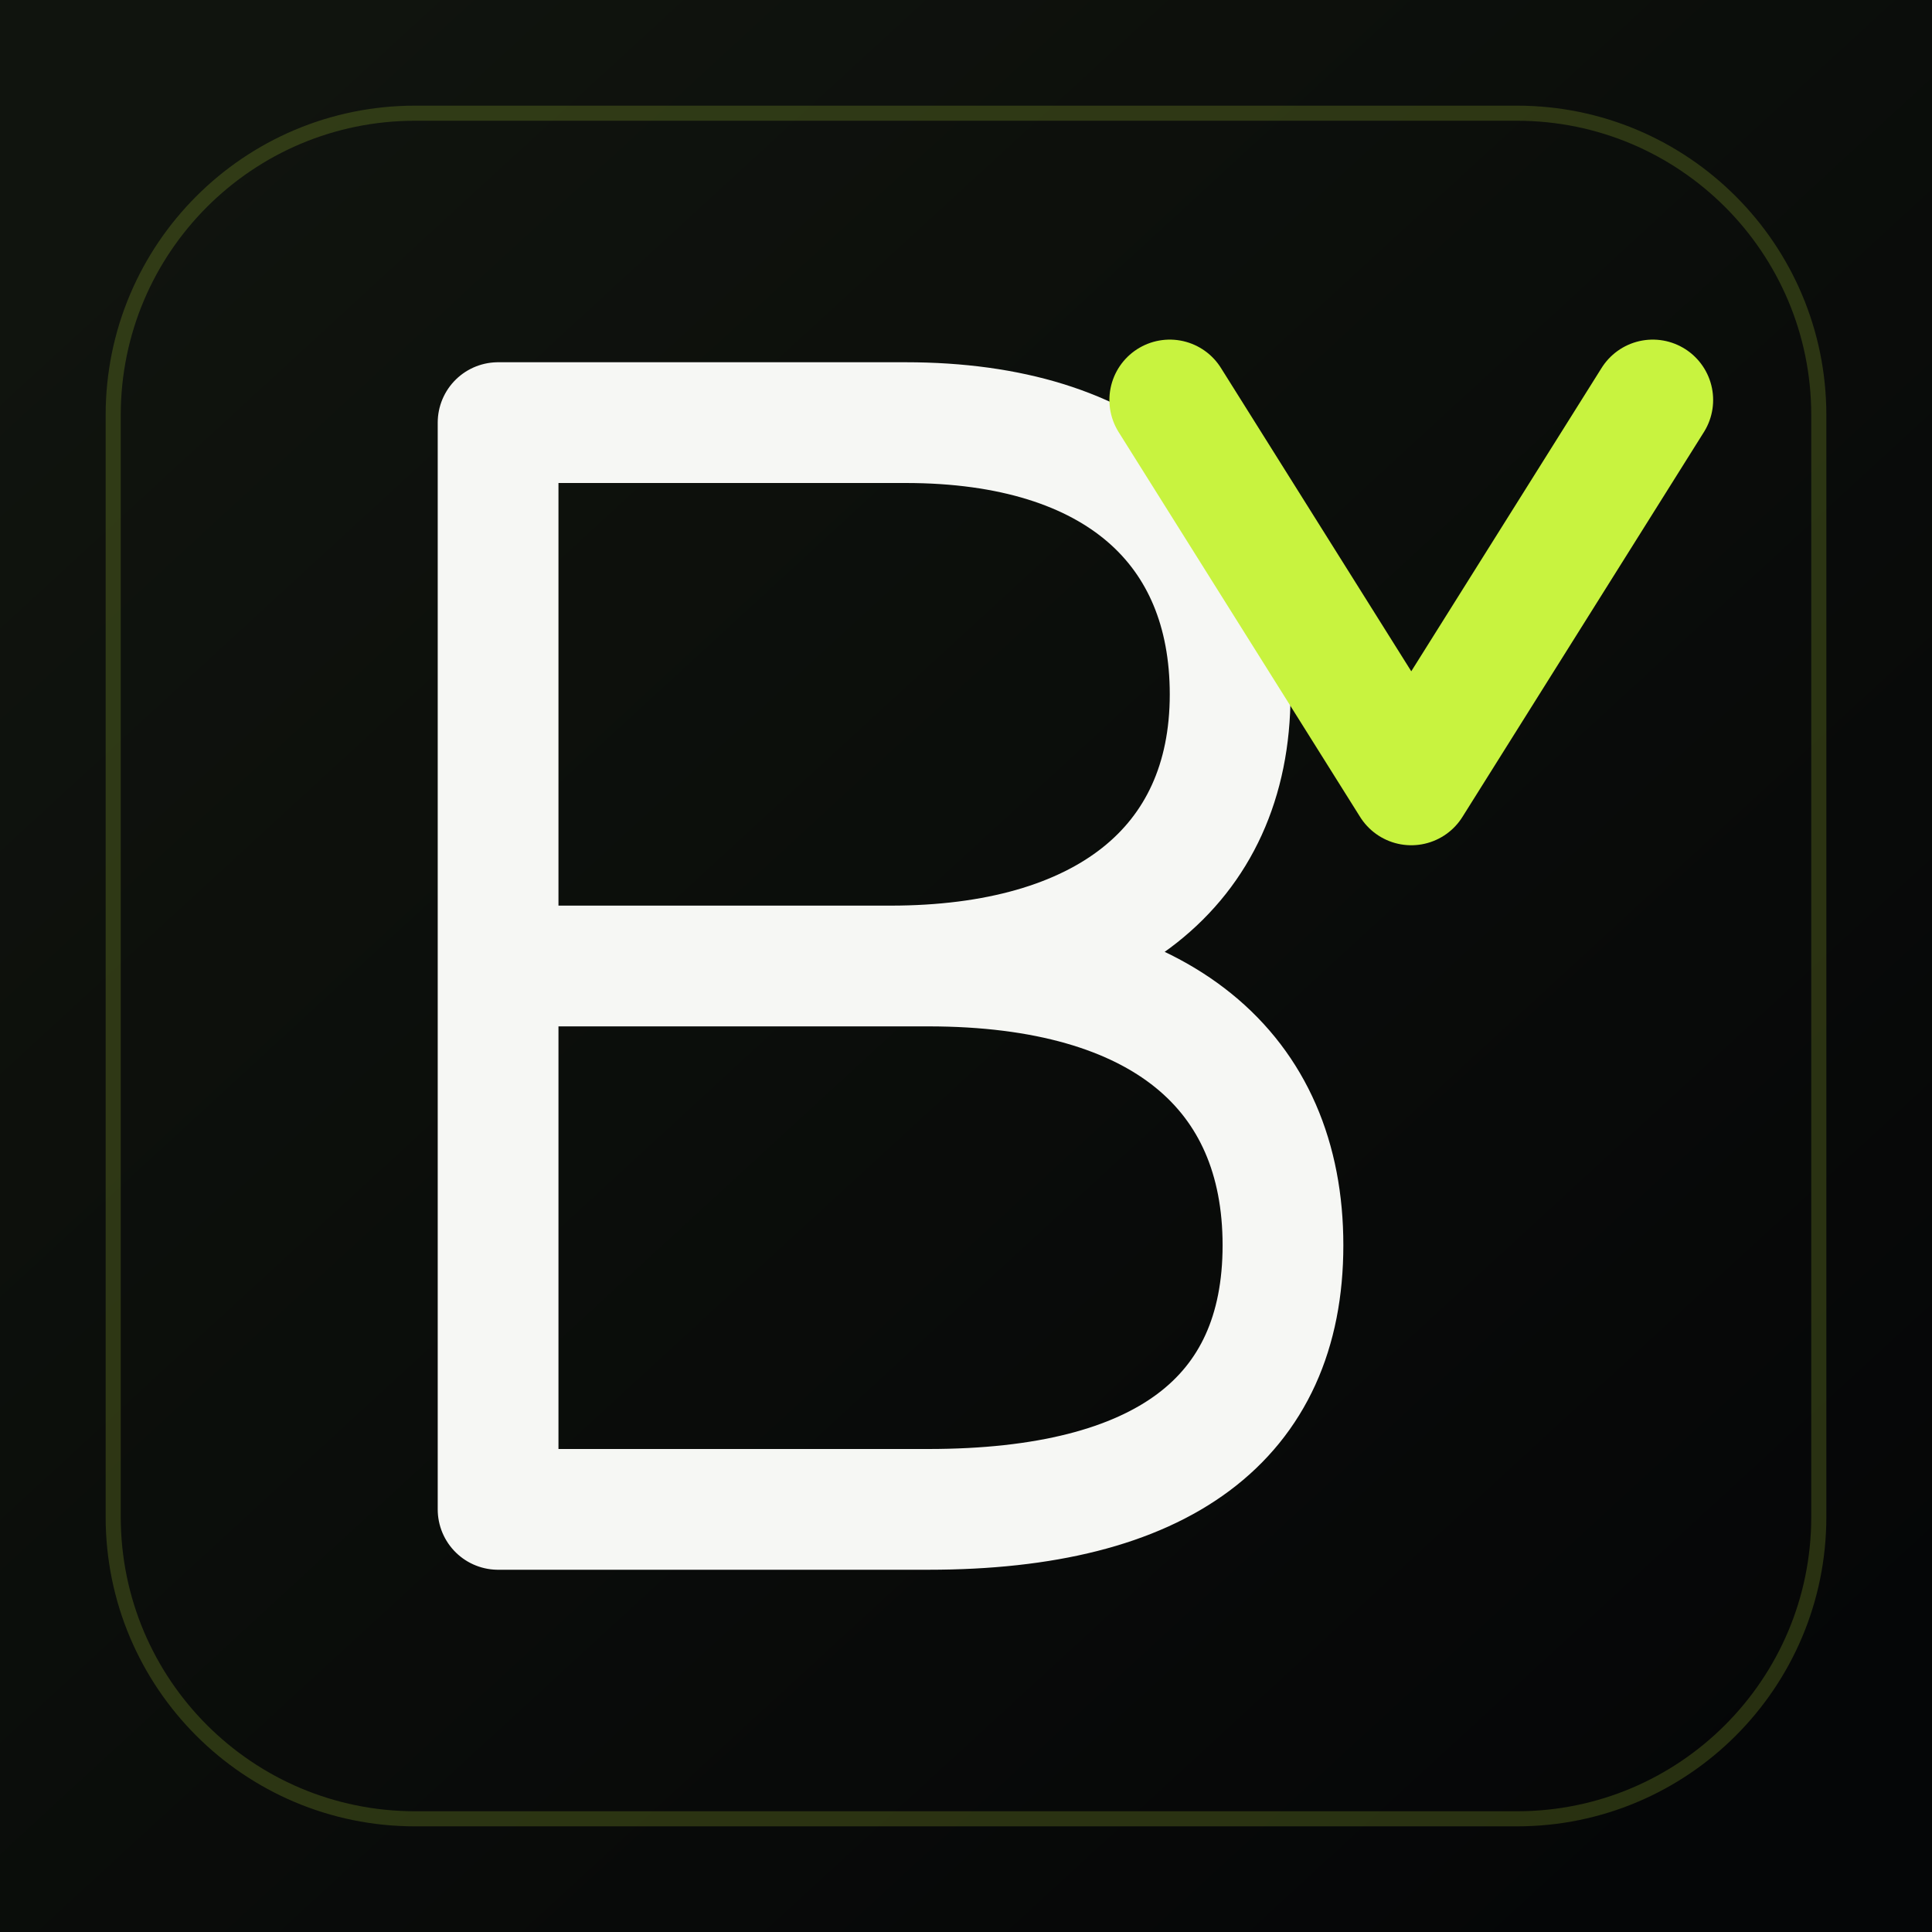
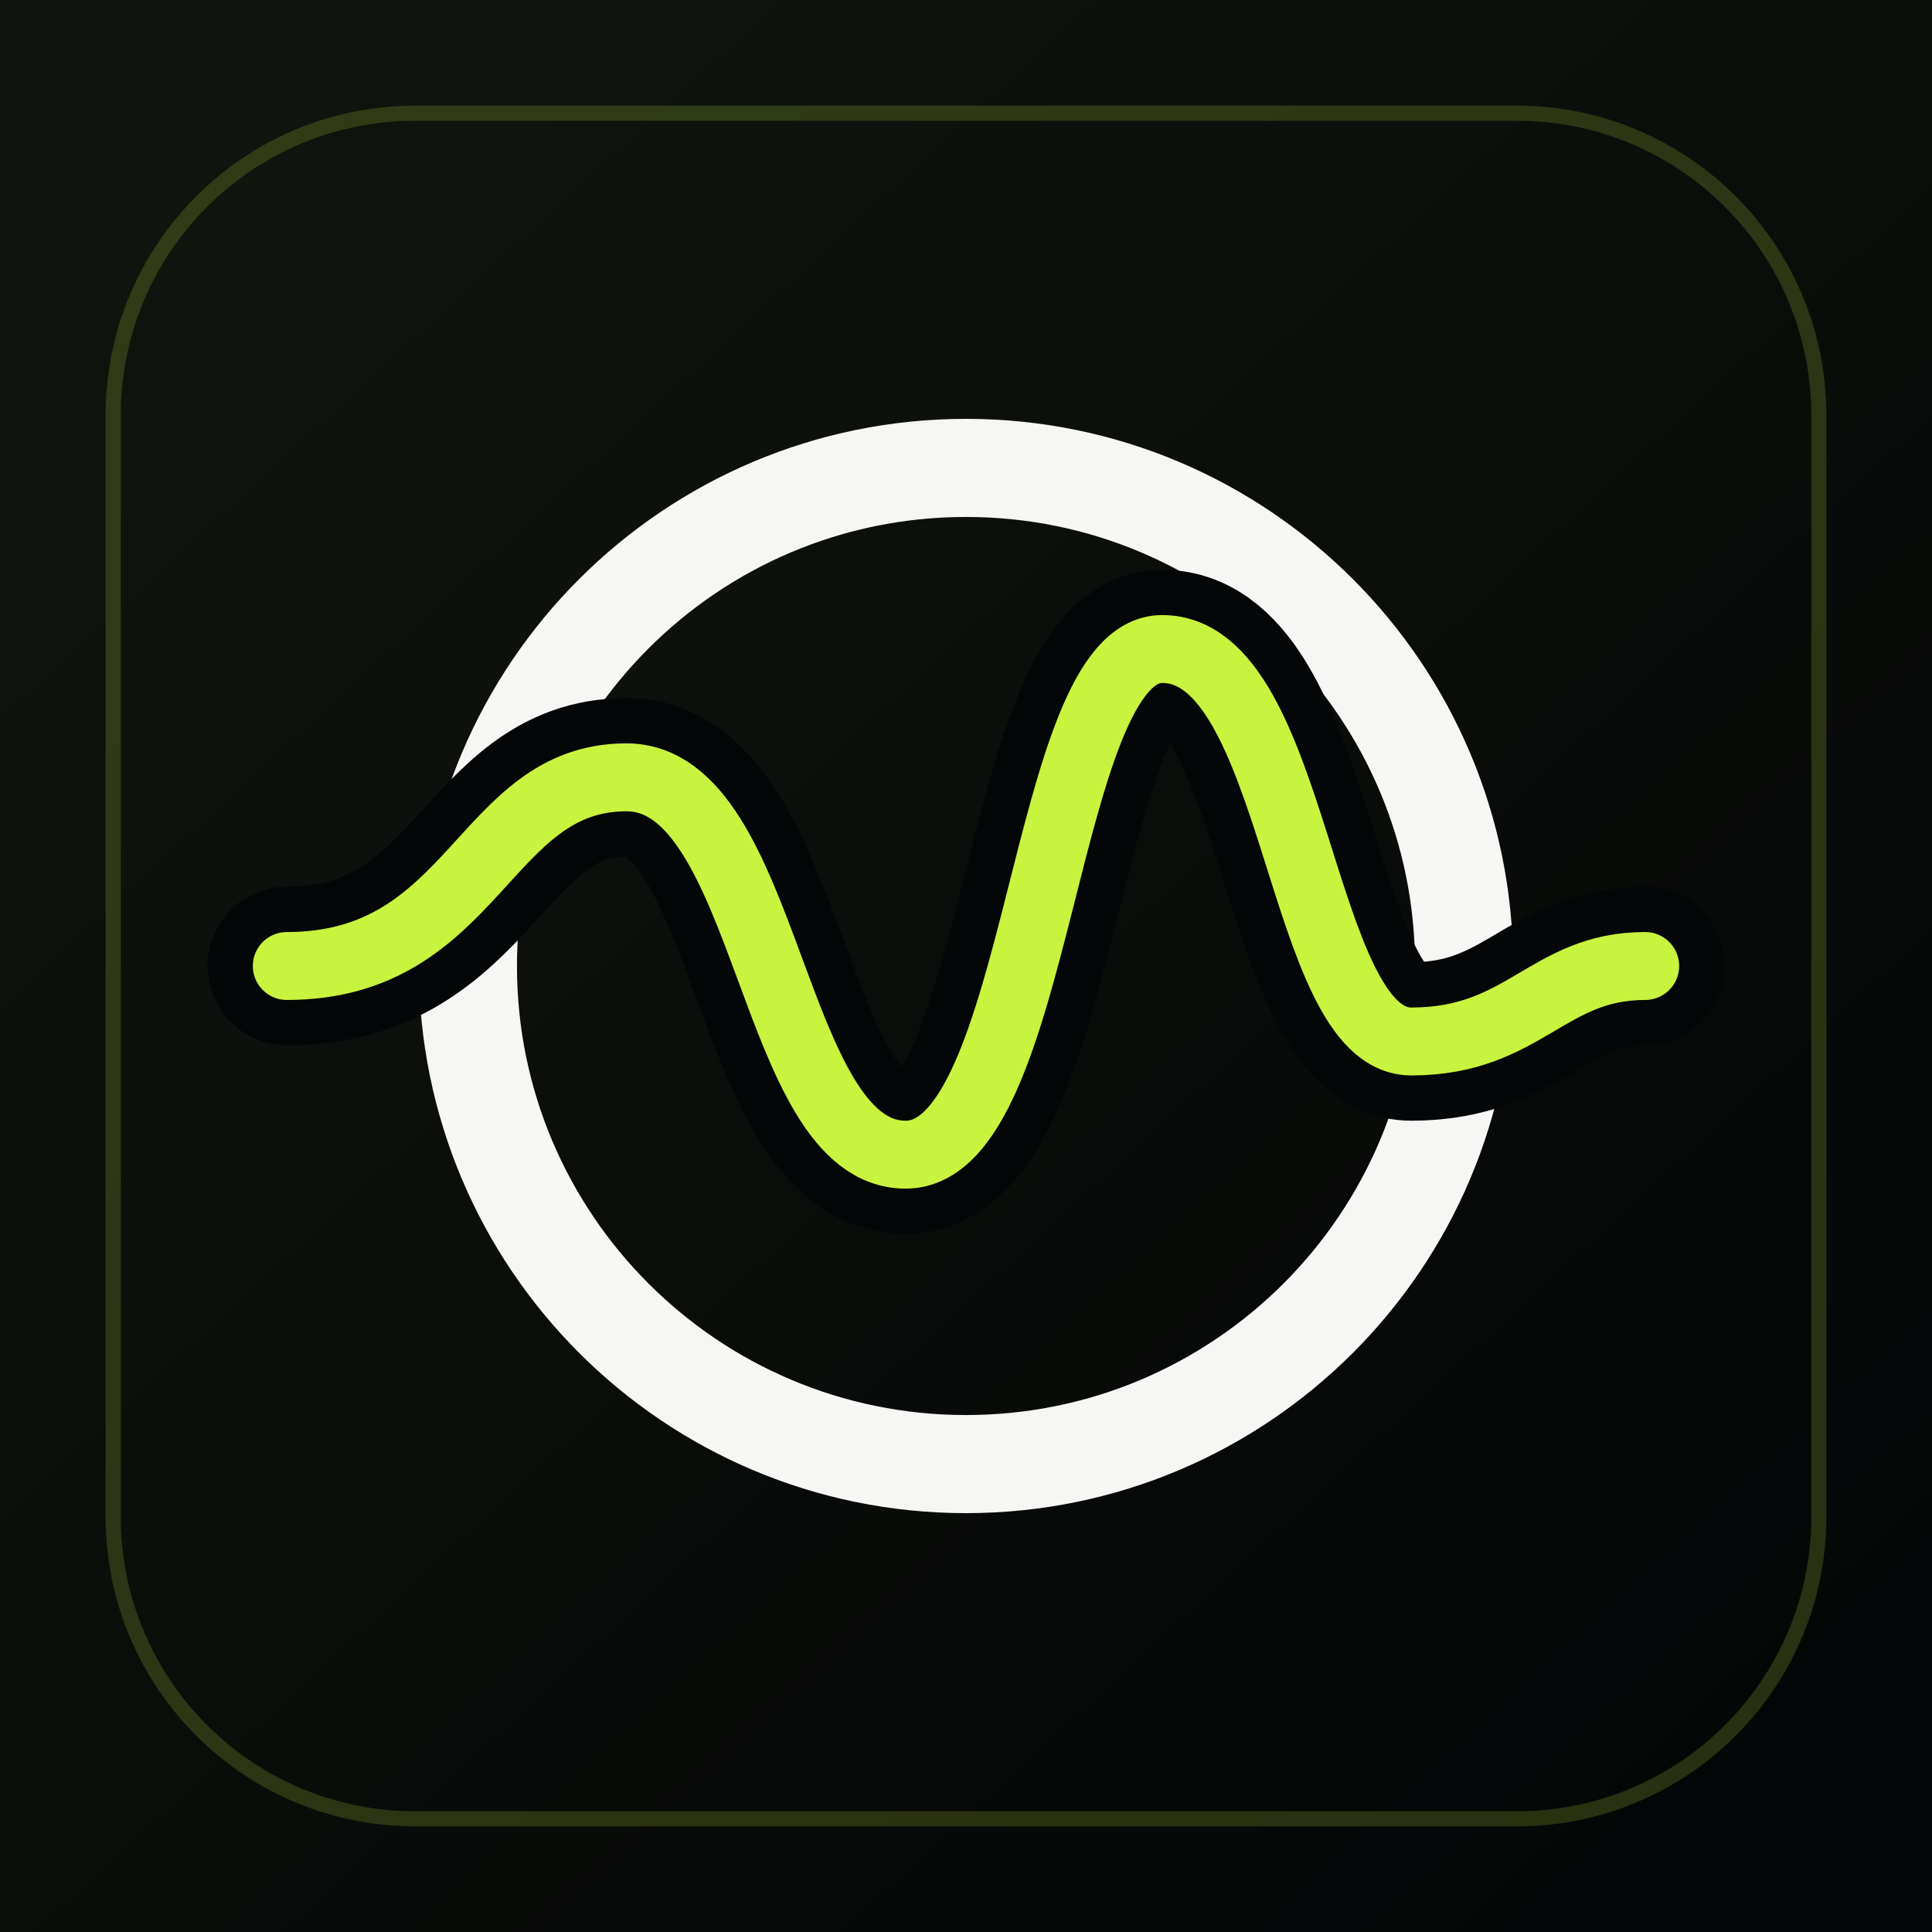
<svg xmlns="http://www.w3.org/2000/svg" viewBox="0 0 512 512" fill="none">
  <defs>
    <radialGradient id="signal" cx="0" cy="0" r="1" gradientTransform="translate(422 62) rotate(135) scale(310)">
      <stop stop-color="#C8F33F" stop-opacity=".2" />
      <stop offset="1" stop-color="#C8F33F" stop-opacity="0" />
    </radialGradient>
    <linearGradient id="surface" x1="50" y1="32" x2="462" y2="480" gradientUnits="userSpaceOnUse">
      <stop stop-color="#10140E" />
      <stop offset="1" stop-color="#050607" />
    </linearGradient>
  </defs>
  <rect width="512" height="512" fill="url(#surface)" />
  <rect width="512" height="512" fill="url(#signal)" />
  <rect x="30" y="30" width="452" height="452" rx="80" stroke="#C8F33F" stroke-opacity=".18" stroke-width="4" />
-   <path d="M132 112V400M132 112H240C296 112 326 140 326 184C326 230 292 256 236 256H132M132 256H246C308 256 340 284 340 330C340 376 308 400 246 400H132" stroke="#F6F7F4" stroke-width="32" stroke-linecap="round" stroke-linejoin="round" />
-   <path d="M310 106L374 208L438 106" stroke="#C8F33F" stroke-width="32" stroke-linecap="round" stroke-linejoin="round" />
+   <circle cx="256" cy="256" r="132" stroke="#F6F7F4" stroke-width="26" />
+   <path d="M76 256C126 256 128 206 166 206C204 206 204 306 240 306C276 306 276 172 308 172C344 172 344 276 374 276C404 276 410 256 436 256" stroke="#050607" stroke-width="42" stroke-linecap="round" />
+   <path d="M76 256C126 256 128 206 166 206C204 206 204 306 240 306C276 306 276 172 308 172C344 172 344 276 374 276C404 276 410 256 436 256" stroke="#C8F33F" stroke-width="18" stroke-linecap="round" />
</svg>
